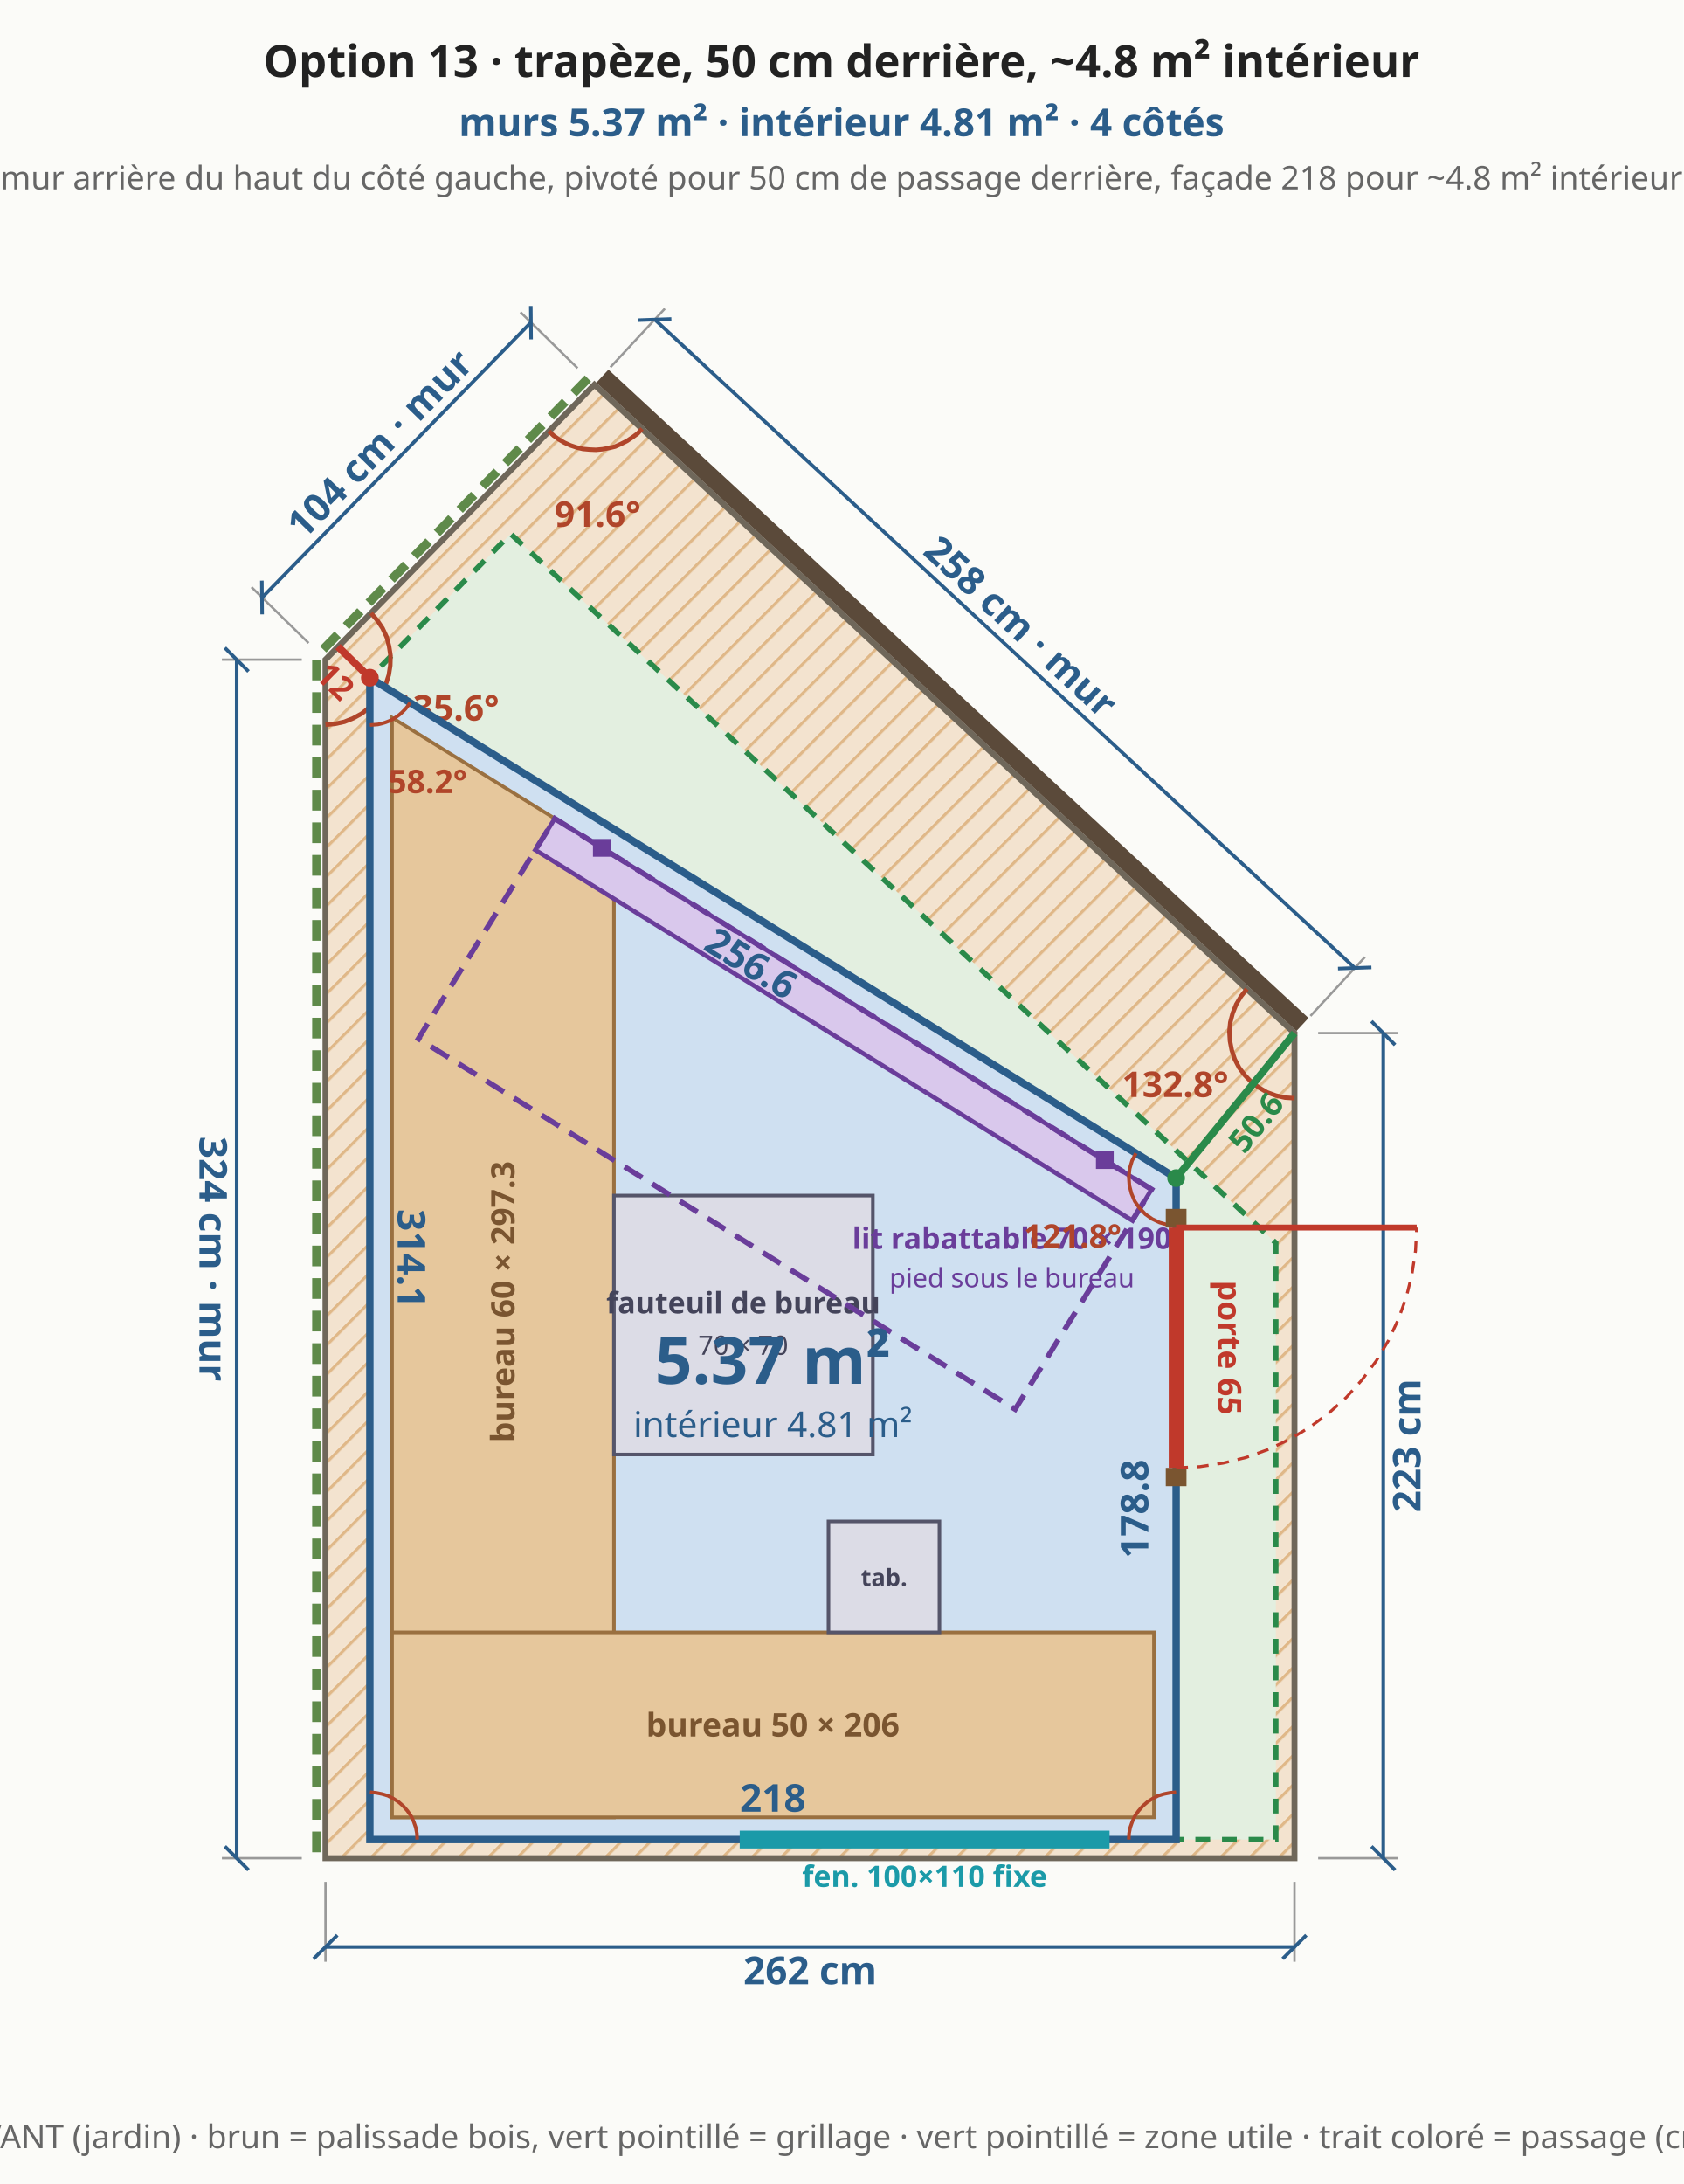
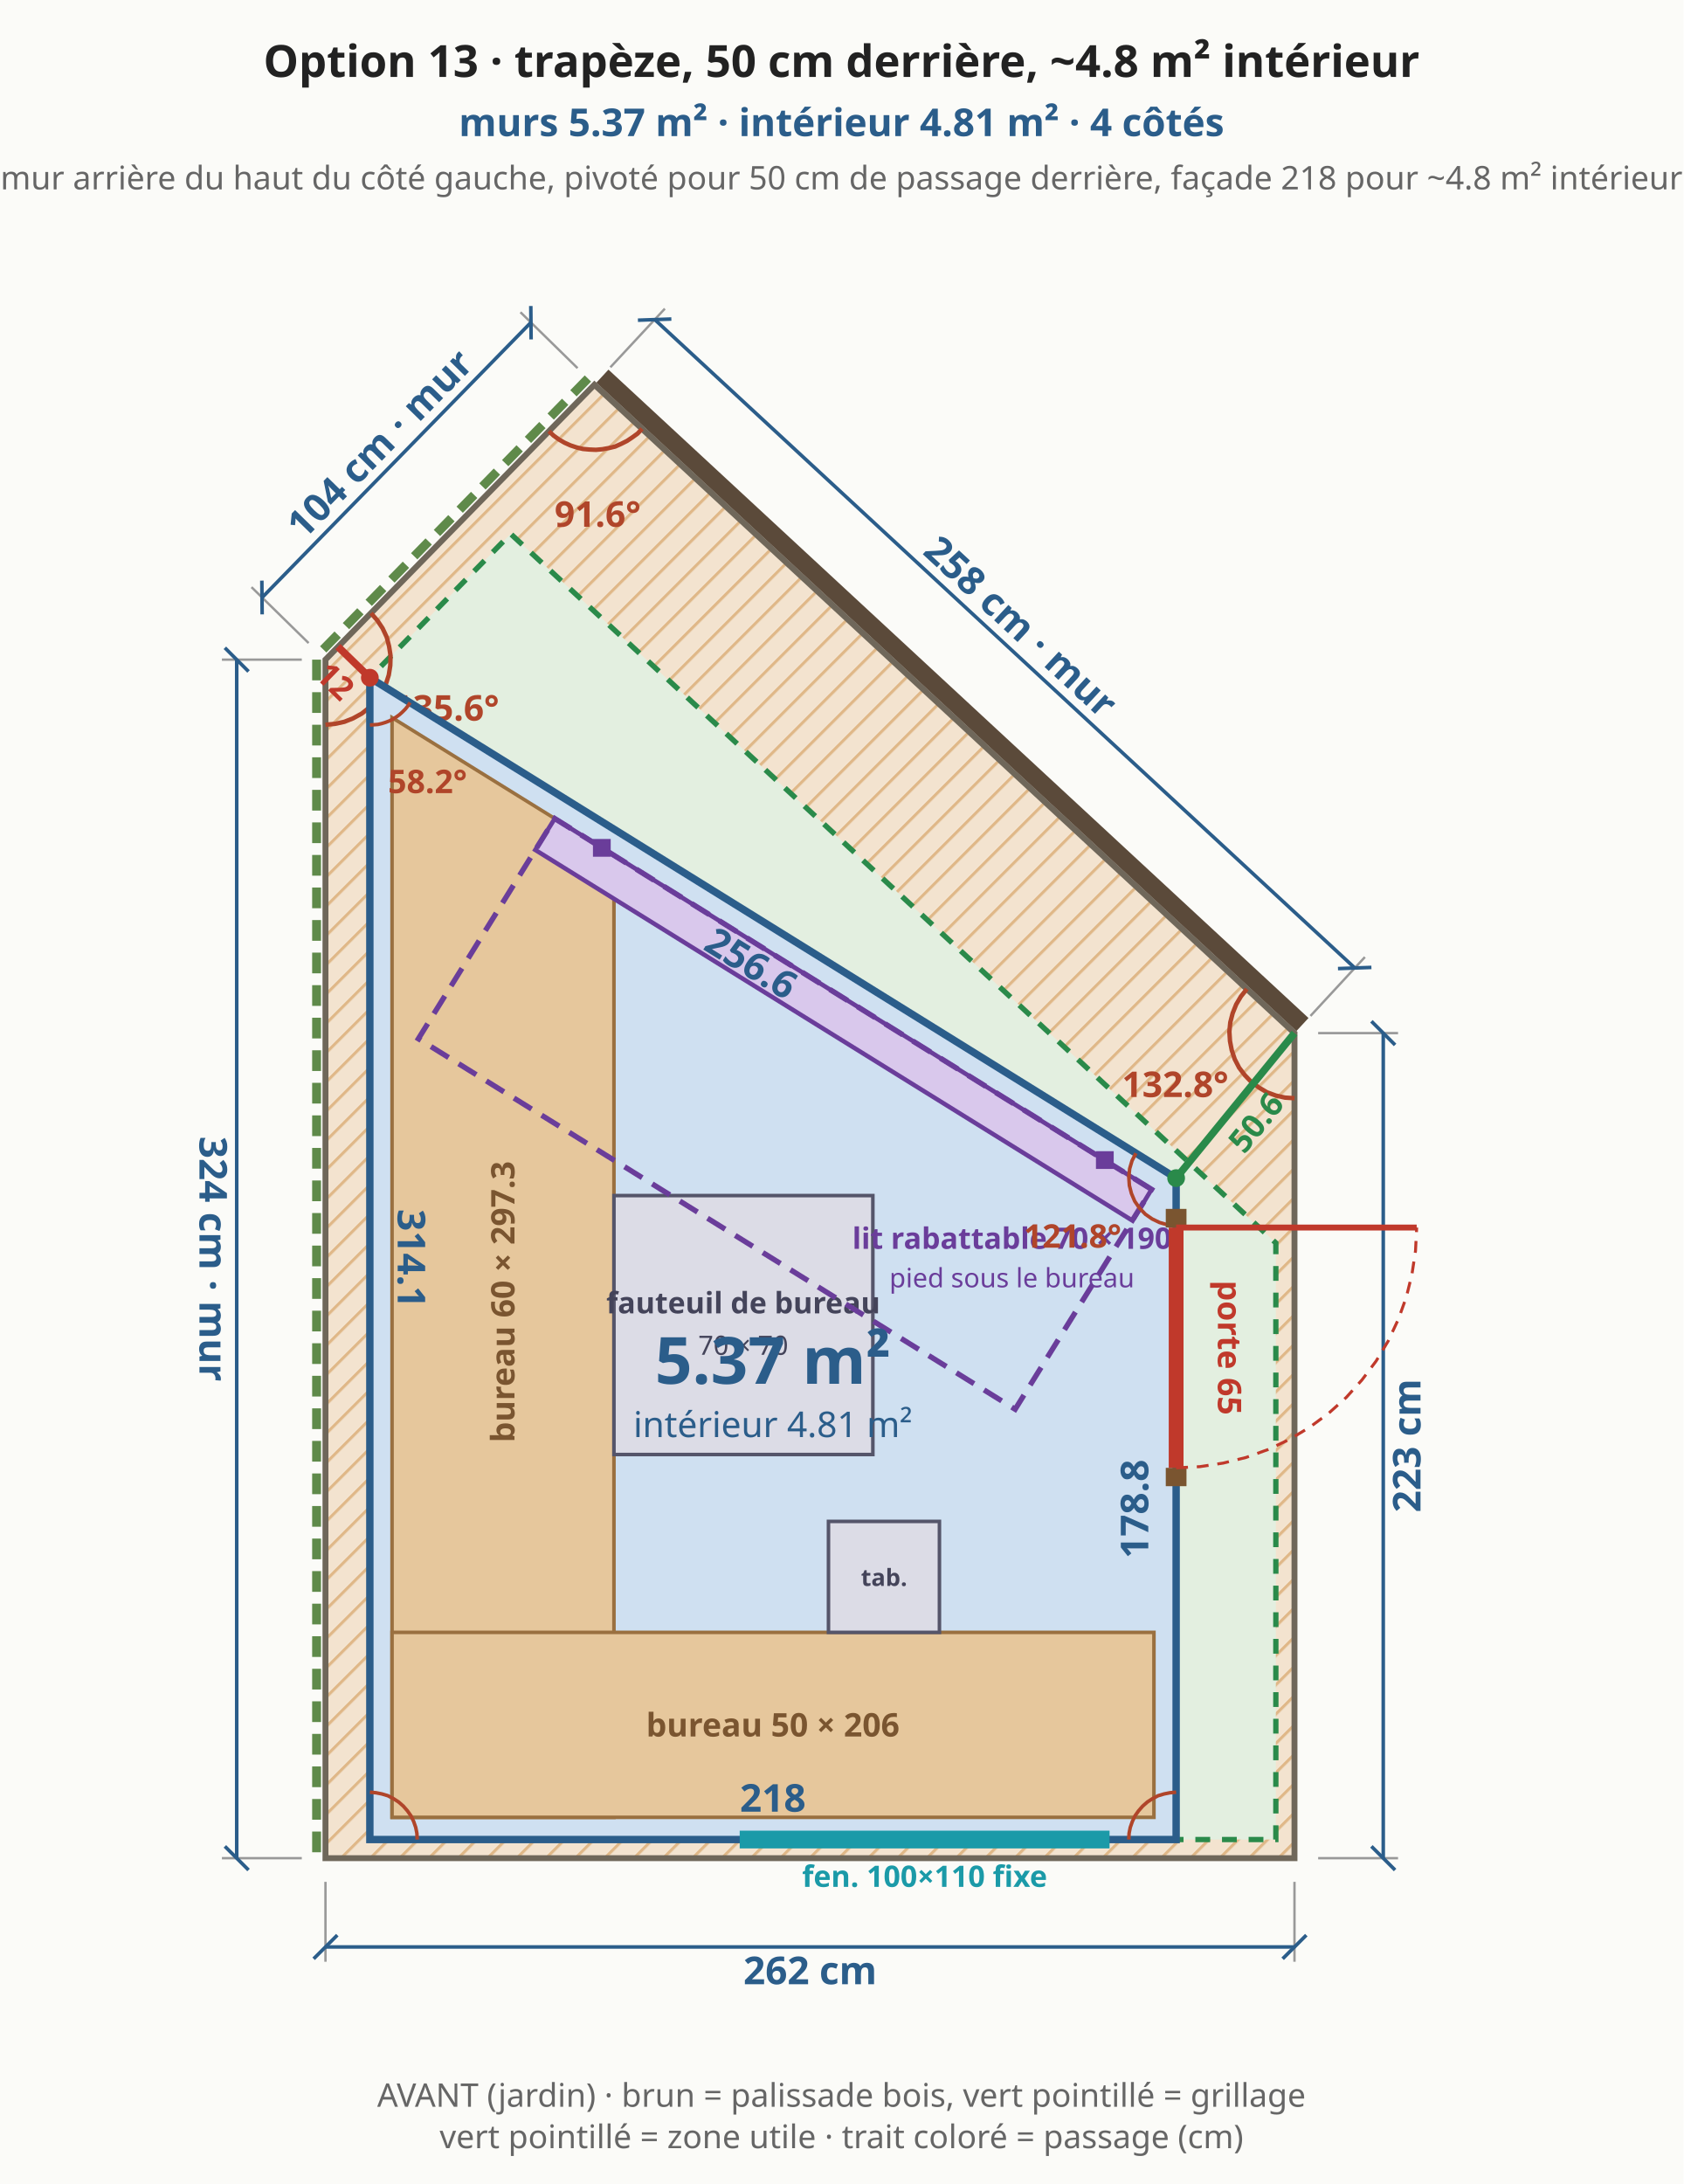
<svg xmlns="http://www.w3.org/2000/svg" viewBox="0 0 569 738" font-family="system-ui,sans-serif" font-size="13">
  <rect width="569" height="738" fill="#fbfbf8" />
  <defs>
    <pattern id="bande" width="7" height="7" patternUnits="userSpaceOnUse" patternTransform="rotate(45)">
      <rect width="7" height="7" fill="#f3e3cf" />
      <line x1="0" y1="0" x2="0" y2="7" stroke="#e0b98a" stroke-width="2" />
    </pattern>
  </defs>
  <polygon points="110.0,627.9 437.5,627.9 437.5,349.1 200.9,130.0 110.0,222.9" fill="url(#bande)" stroke="#6f675a" stroke-width="2" />
  <polygon points="125.0,621.6 431.2,621.6 431.2,420.0 172.6,180.4 125.0,229.0" fill="#e3efe0" stroke="#2a8a4a" stroke-width="1.8" stroke-dasharray="5 4" />
  <line x1="110.0" y1="635.9" x2="110.0" y2="662.9" stroke="#999" stroke-width="0.8" />
  <line x1="437.5" y1="635.9" x2="437.5" y2="662.9" stroke="#999" stroke-width="0.8" />
  <line x1="110.0" y1="657.9" x2="437.5" y2="657.9" stroke="#2b5d8a" stroke-width="1.2" />
  <line x1="106.0" y1="661.9" x2="114.0" y2="653.9" stroke="#2b5d8a" stroke-width="1.2" />
  <line x1="433.5" y1="661.9" x2="441.5" y2="653.9" stroke="#2b5d8a" stroke-width="1.2" />
  <text x="273.8" y="665.9" text-anchor="middle" dominant-baseline="middle" fill="#2b5d8a" font-size="13" font-weight="bold" transform="rotate(0.0 273.8 665.9)">262 cm</text>
  <line x1="445.5" y1="627.9" x2="472.5" y2="627.9" stroke="#999" stroke-width="0.8" />
  <line x1="445.5" y1="349.1" x2="472.5" y2="349.1" stroke="#999" stroke-width="0.8" />
  <line x1="467.5" y1="627.9" x2="467.5" y2="349.1" stroke="#2b5d8a" stroke-width="1.2" />
  <line x1="471.5" y1="631.9" x2="463.5" y2="623.9" stroke="#2b5d8a" stroke-width="1.2" />
  <line x1="471.5" y1="353.1" x2="463.5" y2="345.1" stroke="#2b5d8a" stroke-width="1.2" />
  <text x="475.5" y="488.5" text-anchor="middle" dominant-baseline="middle" fill="#2b5d8a" font-size="13" font-weight="bold" transform="rotate(-90.0 475.5 488.5)">223 cm</text>
  <line x1="440.2" y1="346.2" x2="203.6" y2="127.1" stroke="#5b4a3a" stroke-width="6" />
  <line x1="442.9" y1="343.3" x2="461.3" y2="323.4" stroke="#999" stroke-width="0.8" />
  <line x1="206.3" y1="124.1" x2="224.7" y2="104.3" stroke="#999" stroke-width="0.8" />
  <line x1="457.9" y1="327.1" x2="221.3" y2="108.0" stroke="#2b5d8a" stroke-width="1.2" />
  <line x1="463.5" y1="326.9" x2="452.2" y2="327.3" stroke="#2b5d8a" stroke-width="1.2" />
  <line x1="226.9" y1="107.8" x2="215.6" y2="108.2" stroke="#2b5d8a" stroke-width="1.2" />
  <text x="345.0" y="211.7" text-anchor="middle" dominant-baseline="middle" fill="#2b5d8a" font-size="13" font-weight="bold" transform="rotate(42.8 345.0 211.7)">258 cm · mur</text>
  <line x1="198.7" y1="127.9" x2="107.9" y2="220.8" stroke="#5f8a4a" stroke-width="3" stroke-dasharray="7 4" />
  <line x1="195.2" y1="124.4" x2="175.9" y2="105.5" stroke="#999" stroke-width="0.8" />
  <line x1="104.3" y1="217.3" x2="85.0" y2="198.4" stroke="#999" stroke-width="0.8" />
  <line x1="179.4" y1="109.0" x2="88.6" y2="201.9" stroke="#2b5d8a" stroke-width="1.2" />
  <line x1="179.4" y1="103.4" x2="179.5" y2="114.7" stroke="#2b5d8a" stroke-width="1.2" />
  <line x1="88.5" y1="196.2" x2="88.6" y2="207.6" stroke="#2b5d8a" stroke-width="1.2" />
  <text x="128.3" y="149.9" text-anchor="middle" dominant-baseline="middle" fill="#2b5d8a" font-size="13" font-weight="bold" transform="rotate(-45.6 128.3 149.9)">104 cm · mur</text>
  <line x1="107.0" y1="222.9" x2="107.0" y2="627.9" stroke="#5f8a4a" stroke-width="3" stroke-dasharray="7 4" />
  <line x1="102.0" y1="222.9" x2="75.0" y2="222.9" stroke="#999" stroke-width="0.8" />
  <line x1="102.0" y1="627.9" x2="75.0" y2="627.9" stroke="#999" stroke-width="0.8" />
  <line x1="80.0" y1="222.9" x2="80.0" y2="627.9" stroke="#2b5d8a" stroke-width="1.2" />
  <line x1="76.0" y1="218.9" x2="84.0" y2="226.9" stroke="#2b5d8a" stroke-width="1.2" />
  <line x1="76.0" y1="623.9" x2="84.0" y2="631.9" stroke="#2b5d8a" stroke-width="1.2" />
  <text x="72.0" y="425.4" text-anchor="middle" dominant-baseline="middle" fill="#2b5d8a" font-size="13" font-weight="bold" transform="rotate(90.0 72.0 425.4)">324 cm · mur</text>
  <polyline points="421.4,334.2 419.4,336.7 417.8,339.4 416.6,342.4 415.8,345.5 415.5,348.6 415.7,351.8 416.3,354.9 417.3,357.9 418.8,360.8 420.7,363.3 422.9,365.6 425.5,367.5 428.2,369.1 431.2,370.2 434.3,370.9 437.5,371.1" fill="none" stroke="#b0452a" stroke-width="1.5" />
  <text x="397.2" y="370.7" text-anchor="middle" fill="#b0452a" font-size="12" font-weight="bold">132.8°</text>
  <polyline points="185.5,145.7 187.1,147.2 188.9,148.5 190.8,149.6 192.8,150.5 194.9,151.2 197.0,151.7 199.2,151.9 201.4,152.0 203.6,151.8 205.8,151.4 207.9,150.9 209.9,150.0 211.9,149.0 213.7,147.8 215.5,146.5 217.0,144.9" fill="none" stroke="#b0452a" stroke-width="1.5" />
  <text x="202.0" y="178.0" text-anchor="middle" fill="#b0452a" font-size="12" font-weight="bold">91.6°</text>
  <polyline points="110.0,244.9 113.2,244.6 116.4,243.9 119.4,242.7 122.3,241.1 124.8,239.1 127.1,236.8 128.9,234.1 130.4,231.2 131.4,228.1 131.9,224.9 132.0,221.6 131.5,218.4 130.7,215.3 129.3,212.3 127.5,209.6 125.4,207.2" fill="none" stroke="#b0452a" stroke-width="1.5" />
  <text x="150.7" y="243.5" text-anchor="middle" fill="#b0452a" font-size="12" font-weight="bold">135.6°</text>
  <polygon points="125.0,621.6 397.5,621.6 397.5,398.1 125.0,229.0" fill="#cfe0f1" stroke="#2b5d8a" stroke-width="2.5" />
  <polygon points="132.5,614.1 207.5,614.1 207.5,289.0 132.5,242.5" fill="#e6c79c" stroke="#9a7040" stroke-width="1.2" />
  <text x="170.0" y="439.9" text-anchor="middle" dominant-baseline="middle" fill="#7a5530" font-size="11" font-weight="bold" transform="rotate(-90 170.0 439.9)">bureau 60 × 297.3</text>
  <polygon points="132.5,614.1 390.0,614.1 390.0,551.6 132.5,551.6" fill="#e6c79c" stroke="#9a7040" stroke-width="1.2" />
  <text x="261.2" y="582.9" text-anchor="middle" dominant-baseline="middle" fill="#7a5530" font-size="11" font-weight="bold">bureau 50 × 206</text>
  <polygon points="207.5,404.0 207.5,491.5 295.0,491.5 295.0,404.0" fill="#dcdce6" stroke="#55556a" stroke-width="1.2" />
  <text x="251.2" y="443.8" text-anchor="middle" fill="#44445a" font-size="10" font-weight="bold">fauteuil de bureau</text>
  <text x="251.2" y="457.8" text-anchor="middle" fill="#44445a" font-size="9" font-weight="normal">70 × 70</text>
  <polygon points="280.0,551.6 317.5,551.6 317.5,514.1 280.0,514.1" fill="#dcdce6" stroke="#55556a" stroke-width="1.2" />
  <text x="298.8" y="535.9" text-anchor="middle" fill="#44445a" font-size="8" font-weight="bold">tab.</text>
  <polygon points="389.2,401.9 187.5,276.6 180.9,287.2 382.8,412.5" fill="#d9c8ec" stroke="#6a3d9a" stroke-width="1.5" />
  <rect x="370.4" y="389.0" width="6" height="6" fill="#6a3d9a" />
  <rect x="200.4" y="283.5" width="6" height="6" fill="#6a3d9a" />
  <polygon points="389.2,401.9 187.5,276.6 141.4,351.0 343.1,476.2" fill="none" stroke="#6a3d9a" stroke-width="1.8" stroke-dasharray="7 4" />
  <text x="342.0" y="422.0" text-anchor="middle" fill="#6a3d9a" font-size="10" font-weight="bold">lit rabattable 70 × 190</text>
  <text x="342.0" y="435.0" text-anchor="middle" fill="#6a3d9a" font-size="9" font-weight="normal">pied sous le bureau</text>
  <text x="261.2" y="607.6" text-anchor="middle" dominant-baseline="middle" fill="#2b5d8a" font-size="13" font-weight="bold" transform="rotate(0.0 261.2 607.6)">218</text>
  <text x="383.5" y="509.9" text-anchor="middle" dominant-baseline="middle" fill="#2b5d8a" font-size="13" font-weight="bold" transform="rotate(-90.0 383.5 509.9)">178.8</text>
  <text x="253.9" y="325.5" text-anchor="middle" dominant-baseline="middle" fill="#2b5d8a" font-size="13" font-weight="bold" transform="rotate(31.8 253.9 325.5)">256.6</text>
  <text x="139.0" y="425.3" text-anchor="middle" dominant-baseline="middle" fill="#2b5d8a" font-size="13" font-weight="bold" transform="rotate(90.0 139.0 425.3)">314.1</text>
  <polyline points="141.0,621.6 140.9,619.5 140.5,617.5 139.8,615.5 138.9,613.6 137.7,611.9 136.3,610.3 134.7,608.9 133.0,607.8 131.1,606.8 129.1,606.2 127.1,605.8 125.0,605.6" fill="none" stroke="#b0452a" stroke-width="1.2" />
  <polyline points="397.5,605.6 395.4,605.8 393.4,606.2 391.4,606.8 389.5,607.8 387.8,608.9 386.2,610.3 384.8,611.9 383.6,613.6 382.7,615.5 382.0,617.5 381.6,619.5 381.5,621.6" fill="none" stroke="#b0452a" stroke-width="1.2" />
  <polyline points="383.9,389.7 382.6,392.2 381.8,394.9 381.5,397.7 381.7,400.6 382.4,403.3 383.5,405.9 385.1,408.2 387.1,410.3 389.4,411.9 391.9,413.1 394.7,413.9 397.5,414.1" fill="none" stroke="#b0452a" stroke-width="1.2" />
  <text x="362.5" y="421.6" text-anchor="middle" fill="#b0452a" font-size="11" font-weight="bold">121.8°</text>
  <polyline points="125.0,245.0 126.4,244.9 127.7,244.8 129.0,244.5 130.3,244.1 131.6,243.6 132.8,243.0 133.9,242.3 135.0,241.5 136.0,240.6 137.0,239.6 137.8,238.6 138.6,237.4" fill="none" stroke="#b0452a" stroke-width="1.2" />
  <text x="144.5" y="268.0" text-anchor="middle" fill="#b0452a" font-size="11" font-weight="bold">58.2°</text>
  <line x1="250.0" y1="621.6" x2="375.0" y2="621.6" stroke="#1b9aa8" stroke-width="6" />
  <text x="312.5" y="637.6" text-anchor="middle" fill="#1b9aa8" font-size="10" font-weight="bold">fen. 100×110 fixe</text>
  <line x1="397.5" y1="502.2" x2="397.5" y2="496.0" stroke="#7a5530" stroke-width="7" />
  <line x1="397.5" y1="414.8" x2="397.5" y2="408.5" stroke="#7a5530" stroke-width="7" />
  <line x1="397.5" y1="496.0" x2="397.5" y2="414.8" stroke="#c0392b" stroke-width="5" />
  <line x1="397.5" y1="414.8" x2="478.8" y2="414.8" stroke="#c0392b" stroke-width="2" />
  <polyline points="397.5,496.0 405.5,495.6 413.4,494.4 421.1,492.5 428.6,489.8 435.8,486.4 442.6,482.3 449.0,477.6 455.0,472.2 460.3,466.3 465.1,459.9 469.2,453.1 472.6,445.8 475.3,438.3 477.2,430.6 478.4,422.7 478.8,414.8" fill="none" stroke="#c0392b" stroke-width="1" stroke-dasharray="4 3" />
  <text x="415.5" y="455.4" text-anchor="middle" dominant-baseline="middle" fill="#c0392b" font-size="11" font-weight="bold" transform="rotate(90.0 415.5 455.4)">porte 65</text>
  <line x1="397.5" y1="398.1" x2="437.5" y2="349.1" stroke="#2a8a4a" stroke-width="2.5" />
  <circle cx="397.5" cy="398.1" r="3" fill="#2a8a4a" />
  <text x="424.5" y="379.3" text-anchor="middle" dominant-baseline="middle" fill="#2a8a4a" font-size="11" font-weight="bold" transform="rotate(-50.8 424.5 379.3)">50.6</text>
  <line x1="125.0" y1="229.0" x2="114.2" y2="218.5" stroke="#c0392b" stroke-width="2.5" />
  <circle cx="125.0" cy="229.0" r="3" fill="#c0392b" />
  <text x="113.3" y="230.2" text-anchor="middle" dominant-baseline="middle" fill="#c0392b" font-size="11" font-weight="bold" transform="rotate(44.3 113.3 230.2)">12</text>
  <text x="261.2" y="467.6" text-anchor="middle" fill="#2b5d8a" font-size="22" font-weight="bold">5.37 m²</text>
  <text x="261.2" y="485.6" text-anchor="middle" fill="#2b5d8a" font-size="12" font-weight="normal">intérieur 4.81 m²</text>
  <text x="284.4" y="26.0" text-anchor="middle" fill="#222" font-size="15" font-weight="bold">Option 13 · trapèze, 50 cm derrière, ~4.8 m² intérieur</text>
  <text x="284.4" y="46.0" text-anchor="middle" fill="#2b5d8a" font-size="13" font-weight="bold">murs 5.37 m² · intérieur 4.81 m² · 4 côtés</text>
  <text x="284.4" y="64.0" text-anchor="middle" fill="#666" font-size="11" font-weight="normal">mur arrière du haut du côté gauche, pivoté pour 50 cm de passage derrière, façade 218 pour ~4.8 m² intérieur</text>
-   <text x="284.4" y="725.9" text-anchor="middle" fill="#666" font-size="11" font-weight="normal">AVANT (jardin) · brun = palissade bois, vert pointillé = grillage · vert pointillé = zone utile · trait coloré = passage (cm)</text>
+   <text x="284.4" y="711.9" text-anchor="middle" fill="#666" font-size="11" font-weight="normal">AVANT (jardin) · brun = palissade bois, vert pointillé = grillage</text>
+   <text x="284.4" y="725.9" text-anchor="middle" fill="#666" font-size="11" font-weight="normal">vert pointillé = zone utile · trait coloré = passage (cm)</text>
</svg>
